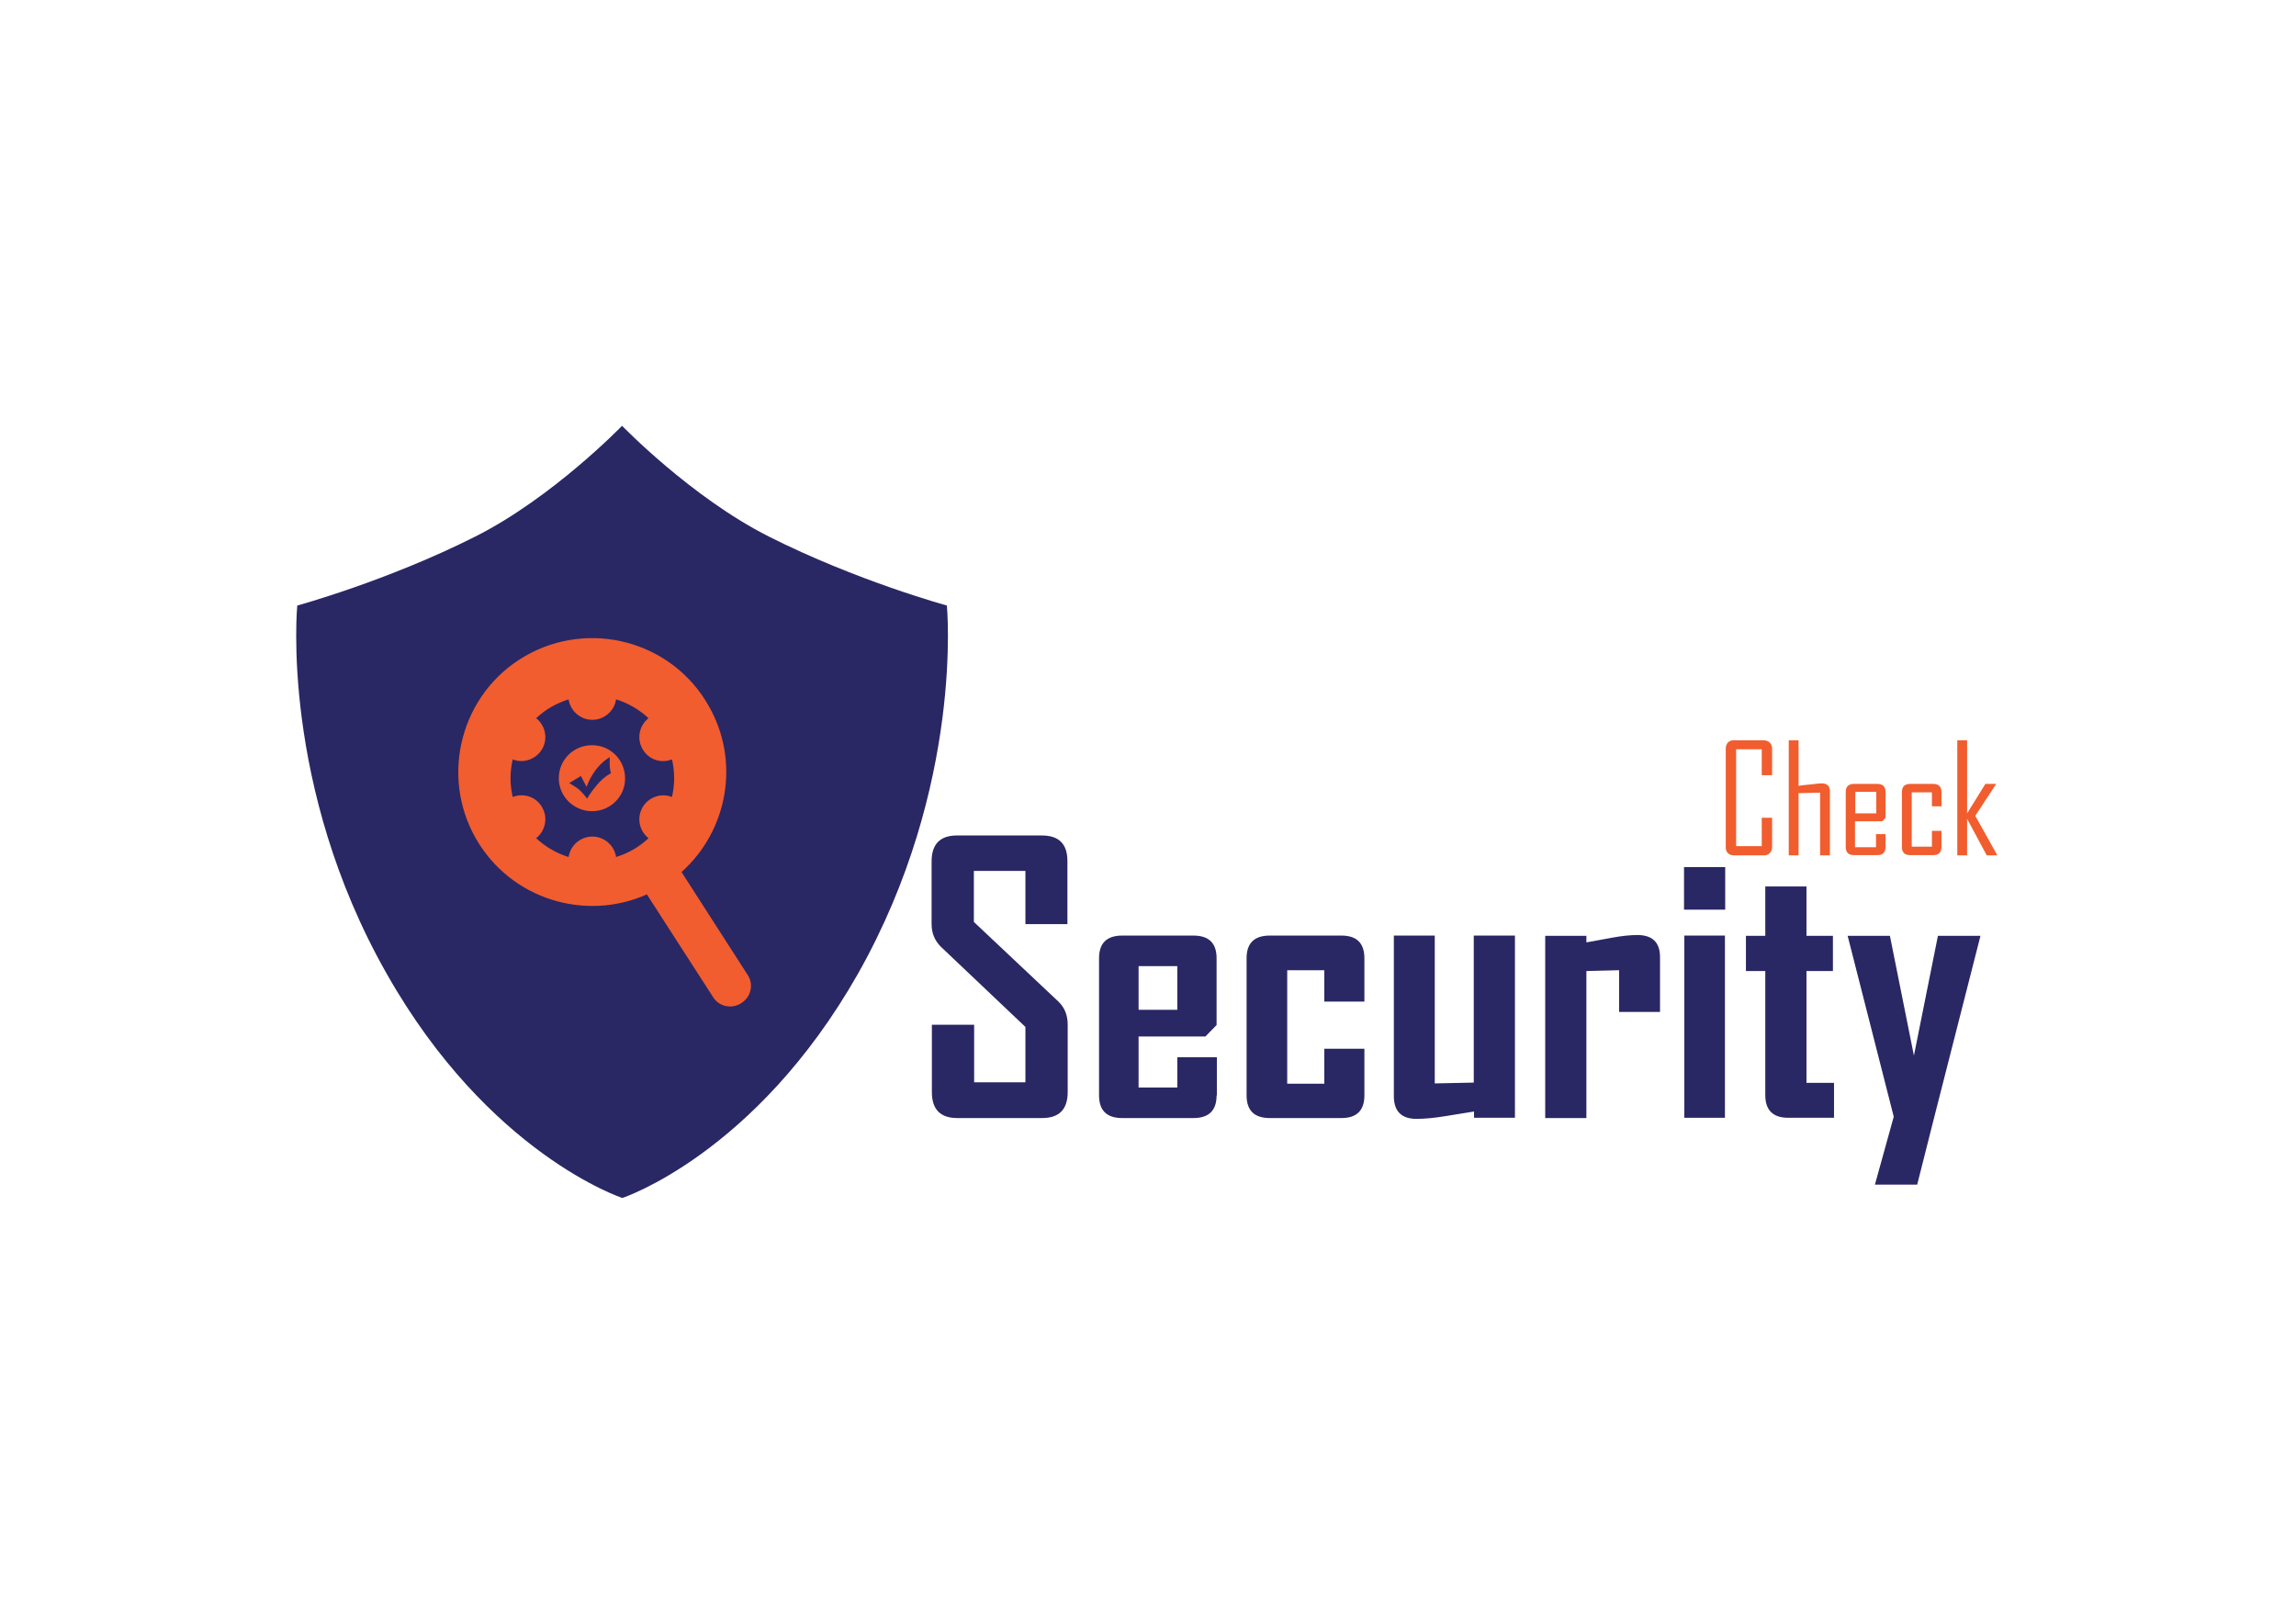
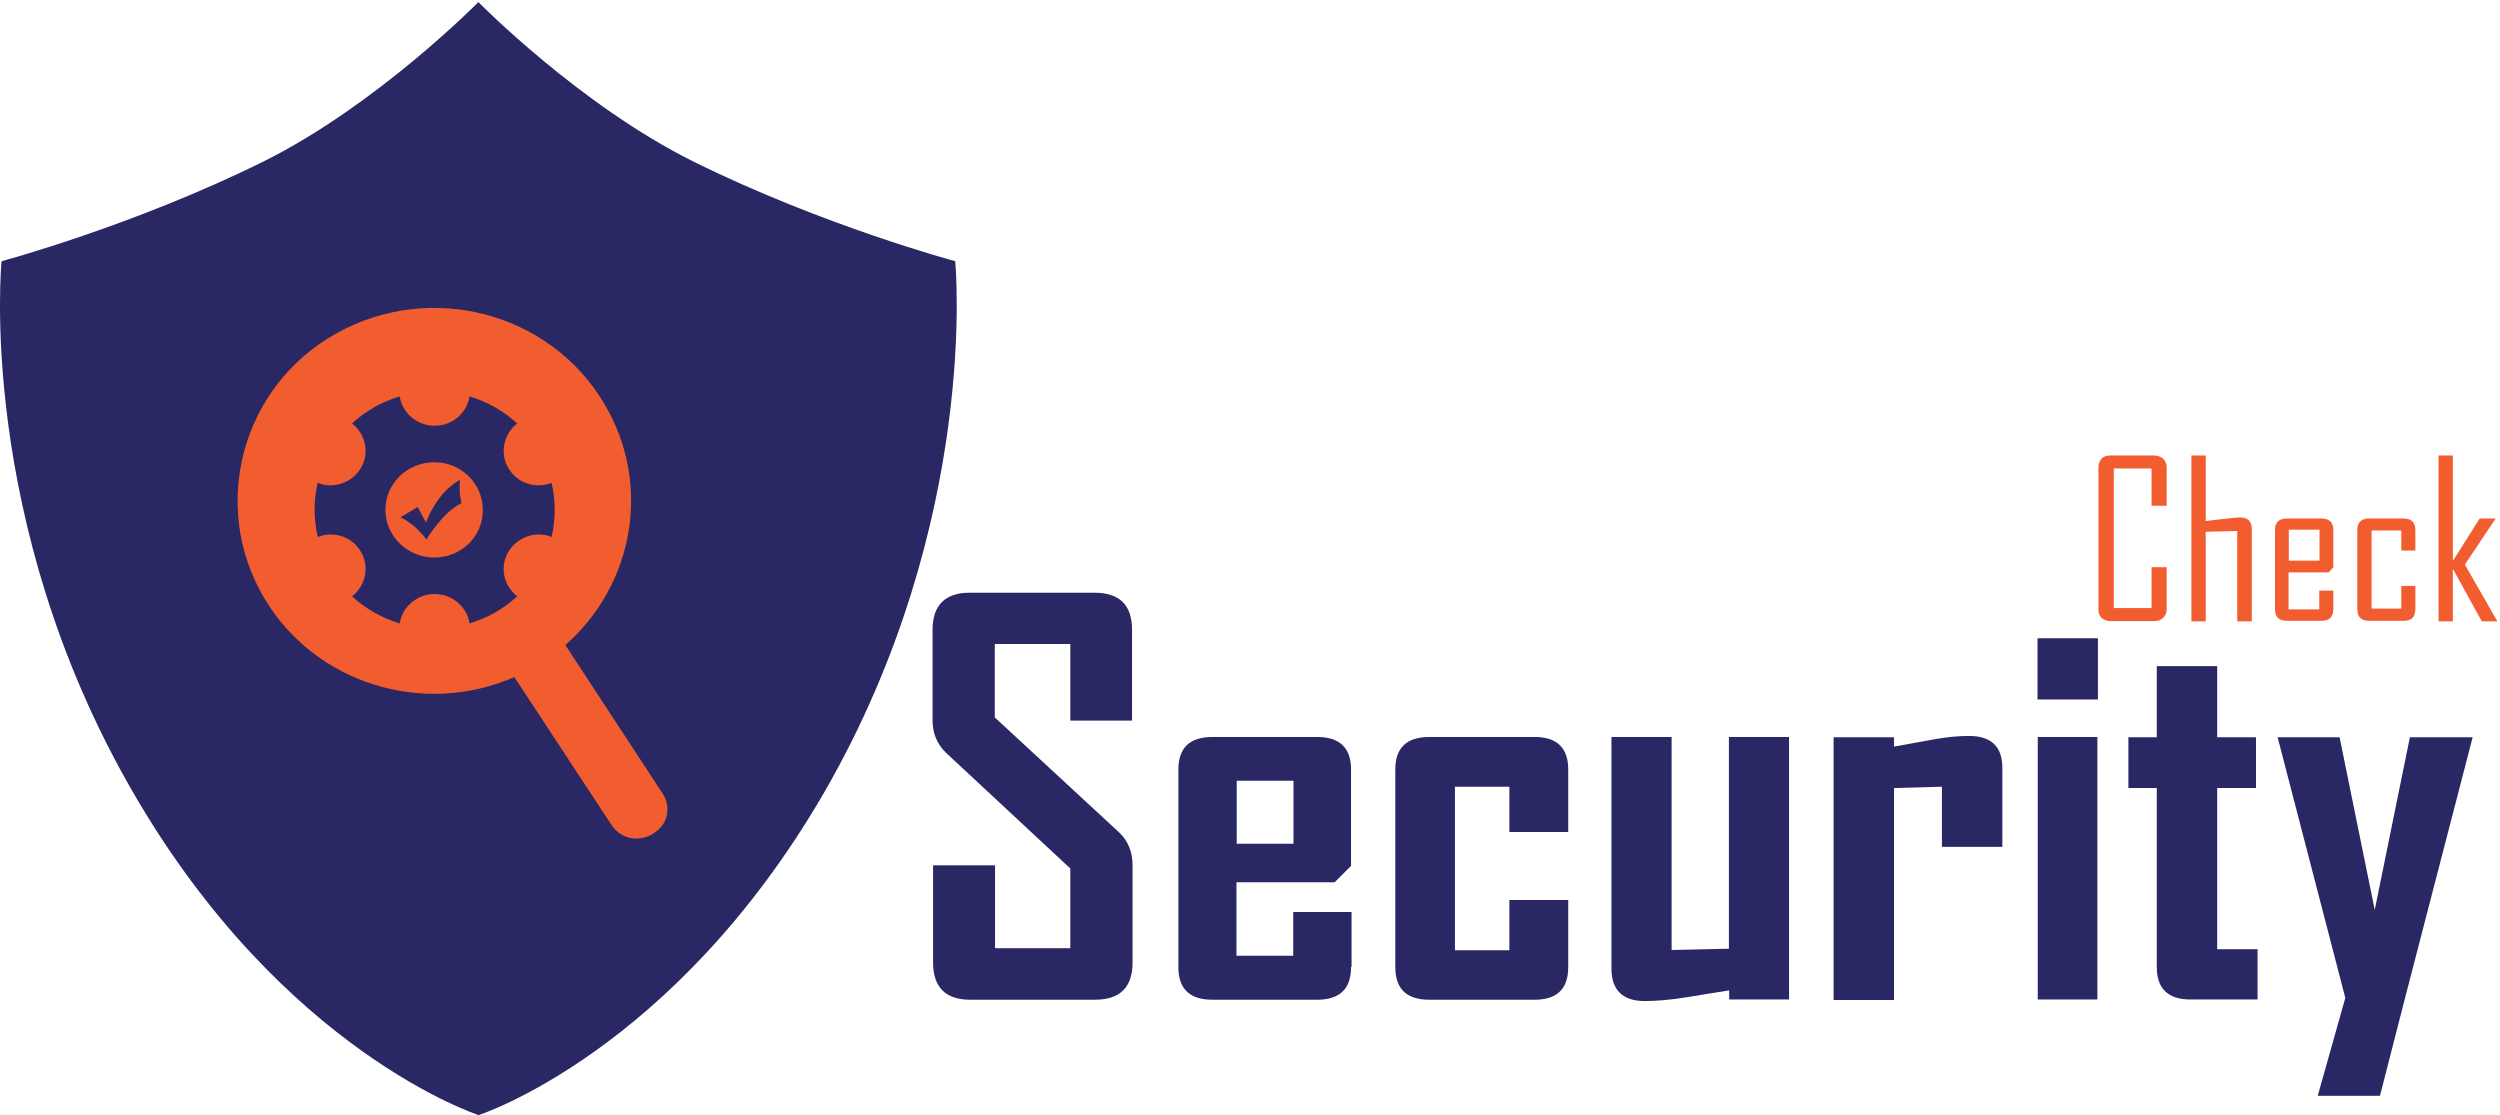
- <svg xmlns="http://www.w3.org/2000/svg" version="1.1" id="Layer_1" x="0px" y="0px" viewBox="0 0 841.9 595.3" enable-background="new 0 0 841.9 595.3" xml:space="preserve">
+ <svg xmlns="http://www.w3.org/2000/svg" version="1.1" id="Layer_1" x="0px" y="0px" viewBox="0 80 960 428" enable-background="new 0 80 960 428" xml:space="preserve">
  <g id="XMLID_2_">
    <g id="XMLID_41_">
-       <path id="XMLID_10_" fill="#2A2765" d="M347.2,222c0,0-33-9-65.3-25.3c-28.5-14.4-53.8-40.6-53.8-40.6s-25.4,26.3-53.8,40.6    C142,213,109,222,109,222S102.6,288,141.8,357c37.5,66.2,86.4,82.2,86.4,82.2s48.8-16,86.4-82.2C353.6,288,347.2,222,347.2,222z" />
+       <path id="XMLID_10_" fill="#2A2765" d="M366.8,180.3c0,0-50.7-13.6-100.4-38.2c-43.8-21.7-82.7-61.3-82.7-61.3    s-39.1,39.7-82.7,61.3C51.3,166.7,0.6,180.3,0.6,180.3S-9.3,279.9,51,384.1c57.7,99.9,132.8,124.1,132.8,124.1    s75-24.2,132.8-124.1C376.6,279.9,366.8,180.3,366.8,180.3z" />
      <g id="XMLID_22_">
-         <path id="XMLID_45_" fill="#F15D2F" d="M274.2,357.5l-24.3-37.8c17-15.2,21.7-40.7,9.8-61.2c-13.5-23.5-43.6-31.5-67.1-18     c-23.5,13.5-31.5,43.7-18,67.1c12.7,22,39.9,30.4,62.6,20.3l24.3,37.7c2.2,3.5,6.8,4.4,10.3,2.2l0.1-0.1     C275.4,365.5,276.4,360.9,274.2,357.5z" />
+         <path id="XMLID_45_" fill="#F15D2F" d="M254.5,384.8l-37.4-57.1c26.1-22.9,33.4-61.4,15.1-92.4c-20.8-35.5-67-47.5-103.2-27.2     s-48.4,66-27.7,101.3c19.5,33.2,61.3,45.9,96.2,30.6l37.4,56.9c3.4,5.3,10.5,6.6,15.8,3.3l0.2-0.2     C256.4,396.9,257.9,390,254.5,384.8z" />
        <g id="XMLID_11_">
-           <path id="XMLID_13_" fill="#2A2765" d="M246.4,278.4c-4,1.6-8.6,0.1-10.8-3.8c-2.2-3.8-1.2-8.6,2.2-11.3      c-3.3-3.1-7.4-5.5-11.9-6.9c-0.6,4.2-4.3,7.5-8.7,7.5c-4.4,0-8.1-3.3-8.7-7.5c-4.5,1.4-8.5,3.7-11.9,6.9      c3.4,2.7,4.4,7.5,2.2,11.3c-2.2,3.8-6.9,5.4-10.8,3.8c-0.5,2.2-0.8,4.5-0.8,6.9c0,2.4,0.3,4.7,0.8,6.9c4-1.6,8.6-0.1,10.8,3.8      c2.2,3.8,1.2,8.6-2.2,11.3c3.3,3.1,7.4,5.5,11.9,6.9c0.6-4.2,4.3-7.5,8.7-7.5c4.4,0,8.1,3.3,8.7,7.5c4.5-1.4,8.5-3.7,11.9-6.9      c-3.4-2.7-4.4-7.4-2.2-11.3c2.2-3.8,6.9-5.4,10.8-3.8c0.5-2.2,0.8-4.5,0.8-6.9C247.2,282.9,246.9,280.6,246.4,278.4z       M217.1,297.4c-6.7,0-12.2-5.4-12.2-12.1c0-6.7,5.4-12.1,12.2-12.1c6.7,0,12.1,5.4,12.1,12.1C229.3,292,223.8,297.4,217.1,297.4      z" />
-           <path id="XMLID_38_" fill="#2A2765" d="M208.7,287.1l4.3-2.6l2.1,4c0,0,0.9-3,3.4-6.3c2.5-3.3,5.1-4.6,5.1-4.6s-0.1,2.2,0,3.5      c0.1,1.2,0.4,2.4,0.4,2.4s-2.6,1.2-5.2,4.4c-2.7,3.2-3.5,4.9-3.5,4.9s-1.6-2.2-3.3-3.6C210.2,287.9,208.7,287.1,208.7,287.1z" />
+           <path id="XMLID_13_" fill="#2A2765" d="M211.8,265.4c-6.1,2.4-13.2,0.2-16.6-5.7c-3.4-5.7-1.8-13,3.4-17.1      c-5.1-4.7-11.4-8.3-18.3-10.4c-0.9,6.3-6.6,11.3-13.4,11.3c-6.8,0-12.5-5-13.4-11.3c-6.9,2.1-13.1,5.6-18.3,10.4      c5.2,4.1,6.8,11.3,3.4,17.1c-3.4,5.7-10.6,8.2-16.6,5.7c-0.8,3.3-1.2,6.8-1.2,10.4s0.5,7.1,1.2,10.4c6.1-2.4,13.2-0.2,16.6,5.7      c3.4,5.7,1.8,13-3.4,17.1c5.1,4.7,11.4,8.3,18.3,10.4c0.9-6.3,6.6-11.3,13.4-11.3c6.8,0,12.5,5,13.4,11.3      c6.9-2.1,13.1-5.6,18.3-10.4c-5.2-4.1-6.8-11.2-3.4-17.1c3.4-5.7,10.6-8.2,16.6-5.7c0.8-3.3,1.2-6.8,1.2-10.4      S212.6,268.8,211.8,265.4z M166.8,294.1c-10.3,0-18.8-8.2-18.8-18.3s8.3-18.3,18.8-18.3c10.3,0,18.6,8.2,18.6,18.3      C185.5,286,177.1,294.1,166.8,294.1z" />
+           <path id="XMLID_38_" fill="#2A2765" d="M153.8,278.6l6.6-3.9l3.2,6c0,0,1.4-4.5,5.2-9.5c3.8-5,7.8-6.9,7.8-6.9s-0.2,3.3,0,5.3      c0.2,1.8,0.6,3.6,0.6,3.6s-4,1.8-8,6.6c-4.2,4.8-5.4,7.4-5.4,7.4s-2.5-3.3-5.1-5.4C156.2,279.8,153.8,278.6,153.8,278.6z" />
        </g>
      </g>
    </g>
    <g id="XMLID_1_">
      <g id="XMLID_28_">
-         <path id="XMLID_39_" fill="#F15D2F" d="M649.8,310.6c0,0.9-0.3,1.6-0.9,2.2c-0.6,0.6-1.3,0.8-2.2,0.8h-10.9     c-0.9,0-1.6-0.3-2.2-0.8c-0.6-0.6-0.8-1.3-0.8-2.2v-36.2c0-0.9,0.3-1.6,0.8-2.2c0.6-0.6,1.3-0.8,2.2-0.8h10.9     c0.9,0,1.6,0.3,2.2,0.8c0.6,0.6,0.9,1.3,0.9,2.2v9.8H646v-9.5h-9.4v35.5h9.4v-10.4h3.8V310.6z" />
-         <path id="XMLID_36_" fill="#F15D2F" d="M671,313.6h-3.6v-23l-7.9,0.2v22.8h-3.6v-42.2h3.6v16.7c1.4-0.2,2.8-0.4,4.3-0.5     c1.8-0.2,3.2-0.4,4.2-0.4c2,0,3,1,3,2.9V313.6z" />
-         <path id="XMLID_33_" fill="#F15D2F" d="M691.4,310.5c0,2-1,3-3,3h-8.6c-2,0-3-1-3-3v-20.1c0-2,1-3,3-3h8.6c2,0,3,1,3,3v9.4     l-1.2,1.3h-10v9.5h7.7v-4.8h3.5V310.5z M688,298.2v-7.9h-7.7v7.9H688z" />
-         <path id="XMLID_31_" fill="#F15D2F" d="M711.9,310.5c0,2-1,3-3,3h-8.5c-2,0-3-1-3-3v-20.1c0-2,1-3,3-3h8.5c2,0,3,1,3,3v5.2h-3.5     v-5.1h-7.4v19.9h7.4v-5.8h3.5V310.5z" />
-         <path id="XMLID_29_" fill="#F15D2F" d="M732.4,313.6h-3.9l-7.2-13.4v13.4h-3.6v-42.2h3.6v26.8l6.7-10.8h3.9v0.1l-7.6,11.6     L732.4,313.6z" />
+         <path id="XMLID_39_" fill="#F15D2F" d="M832,314c0,1.4-0.5,2.4-1.4,3.3c-0.9,0.9-2,1.2-3.4,1.2h-16.8c-1.4,0-2.5-0.5-3.4-1.2     c-0.9-0.9-1.2-2-1.2-3.3v-54.6c0-1.4,0.5-2.4,1.2-3.3c0.9-0.9,2-1.2,3.4-1.2h16.8c1.4,0,2.5,0.5,3.4,1.2c0.9,0.9,1.4,2,1.4,3.3     v14.8h-5.8v-14.3h-14.5v53.6h14.5v-15.7h5.8V314z" />
+         <path id="XMLID_36_" fill="#F15D2F" d="M864.6,318.6h-5.5v-34.7l-12.1,0.3v34.4h-5.5v-63.7h5.5v25.2c2.2-0.3,4.3-0.6,6.6-0.8     c2.8-0.3,4.9-0.6,6.5-0.6c3.1,0,4.6,1.5,4.6,4.4V318.6z" />
+         <path id="XMLID_33_" fill="#F15D2F" d="M896,313.9c0,3-1.5,4.5-4.6,4.5h-13.2c-3.1,0-4.6-1.5-4.6-4.5v-30.3c0-3,1.5-4.5,4.6-4.5     h13.2c3.1,0,4.6,1.5,4.6,4.5v14.2l-1.8,2h-15.4V314h11.8v-7.2h5.4V313.9z M890.7,295.3v-11.9h-11.8v11.9H890.7z" />
+         <path id="XMLID_31_" fill="#F15D2F" d="M927.5,313.9c0,3-1.5,4.5-4.6,4.5h-13.1c-3.1,0-4.6-1.5-4.6-4.5v-30.3     c0-3,1.5-4.5,4.6-4.5h13.1c3.1,0,4.6,1.5,4.6,4.5v7.8h-5.4v-7.7h-11.4v30h11.4V305h5.4V313.9z" />
+         <path id="XMLID_29_" fill="#F15D2F" d="M959,318.6h-6l-11.1-20.2v20.2h-5.5v-63.7h5.5v40.5l10.3-16.3h6v0.2l-11.7,17.5L959,318.6     z" />
      </g>
      <g id="XMLID_3_">
-         <path id="XMLID_26_" fill="#2A2765" d="M391.5,400.4c0,6.3-3.1,9.5-9.4,9.5h-31.1c-6.2,0-9.3-3.2-9.3-9.5v-24.7h15.5v21.1H376     v-20.3l-31-29.4c-2.2-2.2-3.4-4.9-3.4-8.3v-23c0-6.3,3.1-9.5,9.3-9.5h31.1c6.3,0,9.4,3.1,9.4,9.4v23.1H376v-19.5h-18.9v18.7     l31,29.2c2.2,2.1,3.4,4.9,3.4,8.4V400.4z" />
-         <path id="XMLID_23_" fill="#2A2765" d="M446.1,401.6c0,5.5-2.8,8.3-8.5,8.3h-26.1c-5.7,0-8.5-2.8-8.5-8.3v-50.3     c0-5.5,2.8-8.3,8.5-8.3h26.1c5.7,0,8.5,2.8,8.5,8.3v24.5L442,380h-24.5v18.7h14.2v-11.1h14.5V401.6z M431.7,370.2v-16h-14.2v16     H431.7z" />
-         <path id="XMLID_20_" fill="#2A2765" d="M500.3,401.6c0,5.5-2.8,8.3-8.4,8.3h-26.3c-5.7,0-8.5-2.8-8.5-8.3v-50.3     c0-5.5,2.8-8.3,8.5-8.3h26.3c5.6,0,8.4,2.8,8.4,8.3v15.9h-14.7v-11.5H472v41.6h13.6v-12.8h14.7V401.6z" />
-         <path id="XMLID_18_" fill="#2A2765" d="M555.6,409.8h-15.1v-2.3c-3.5,0.6-7,1.1-10.5,1.7c-4.3,0.7-7.8,1-10.6,1     c-5.5,0-8.3-2.8-8.3-8.3v-58.9h15v54.2l14.3-0.3v-53.9h15.1V409.8z" />
-         <path id="XMLID_16_" fill="#2A2765" d="M608.7,371h-15v-15.3l-12,0.3v53.9h-15.1v-66.8h15.1v2.4c3.1-0.6,6.2-1.1,9.3-1.7     c3.7-0.7,6.9-1,9.4-1c5.5,0,8.3,2.7,8.3,8.1V371z" />
-         <path id="XMLID_8_" fill="#2A2765" d="M632.6,333.5h-15.1v-15.6h15.1V333.5z M632.5,409.8h-14.9v-66.8h14.9V409.8z" />
-         <path id="XMLID_6_" fill="#2A2765" d="M672.5,409.8h-16.8c-5.6,0-8.4-2.8-8.4-8.3V356h-7.1v-12.9h7.1v-18.1h15.1v18.1h9.7V356     h-9.7v41h10.1V409.8z" />
-         <path id="XMLID_4_" fill="#2A2765" d="M726.2,343.1L709.4,409l-6.4,25.3h-15.5l6.9-24.9l-16.9-66.3h15.5l8.8,43.9l8.8-43.9H726.2     z" />
+         <path id="XMLID_26_" fill="#2A2765" d="M434.9,449.6c0,9.5-4.8,14.3-14.5,14.3h-47.8c-9.5,0-14.3-4.8-14.3-14.3v-37.3h23.8v31.8     h28.9v-30.6l-47.7-44.4c-3.4-3.3-5.2-7.4-5.2-12.5v-34.7c0-9.5,4.8-14.3,14.3-14.3h47.8c9.7,0,14.5,4.7,14.5,14.2v34.9h-23.7     v-29.4H382v28.2l47.7,44.1c3.4,3.2,5.2,7.4,5.2,12.7V449.6z" />
+         <path id="XMLID_23_" fill="#2A2765" d="M518.8,451.4c0,8.3-4.3,12.5-13.1,12.5h-40.1c-8.8,0-13.1-4.2-13.1-12.5v-75.9     c0-8.3,4.3-12.5,13.1-12.5h40.1c8.8,0,13.1,4.2,13.1,12.5v37l-6.3,6.3h-37.7V447h21.8v-16.8H519v21.1H518.8z M496.7,404v-24.2     h-21.8V404H496.7z" />
+         <path id="XMLID_20_" fill="#2A2765" d="M602.2,451.4c0,8.3-4.3,12.5-12.9,12.5h-40.4c-8.8,0-13.1-4.2-13.1-12.5v-75.9     c0-8.3,4.3-12.5,13.1-12.5h40.4c8.6,0,12.9,4.2,12.9,12.5v24h-22.6v-17.4h-20.9v62.8h20.9v-19.3h22.6L602.2,451.4L602.2,451.4z" />
+         <path id="XMLID_18_" fill="#2A2765" d="M687.2,463.8H664v-3.5c-5.4,0.9-10.8,1.7-16.1,2.6c-6.6,1.1-12,1.5-16.3,1.5     c-8.5,0-12.8-4.2-12.8-12.5V363h23.1v81.8l22-0.5V363H687v100.8H687.2z" />
+         <path id="XMLID_16_" fill="#2A2765" d="M768.8,405.2h-23.1v-23.1l-18.4,0.5v81.4h-23.2V363.1h23.2v3.6c4.8-0.9,9.5-1.7,14.3-2.6     c5.7-1.1,10.6-1.5,14.5-1.5c8.5,0,12.8,4.1,12.8,12.2V405.2z" />
+         <path id="XMLID_8_" fill="#2A2765" d="M805.6,348.6h-23.2v-23.5h23.2V348.6z M805.4,463.8h-22.9V363h22.9V463.8z" />
+         <path id="XMLID_6_" fill="#2A2765" d="M866.9,463.8h-25.8c-8.6,0-12.9-4.2-12.9-12.5v-68.7h-10.9v-19.5h10.9v-27.3h23.2v27.3     h14.9v19.5h-14.9v61.9h15.5L866.9,463.8L866.9,463.8z" />
+         <path id="XMLID_4_" fill="#2A2765" d="M949.5,363.1l-25.8,99.5l-9.8,38.2H890l10.6-37.6l-26-100.1h23.8l13.5,66.3l13.5-66.3     L949.5,363.1L949.5,363.1z" />
      </g>
    </g>
  </g>
</svg>
